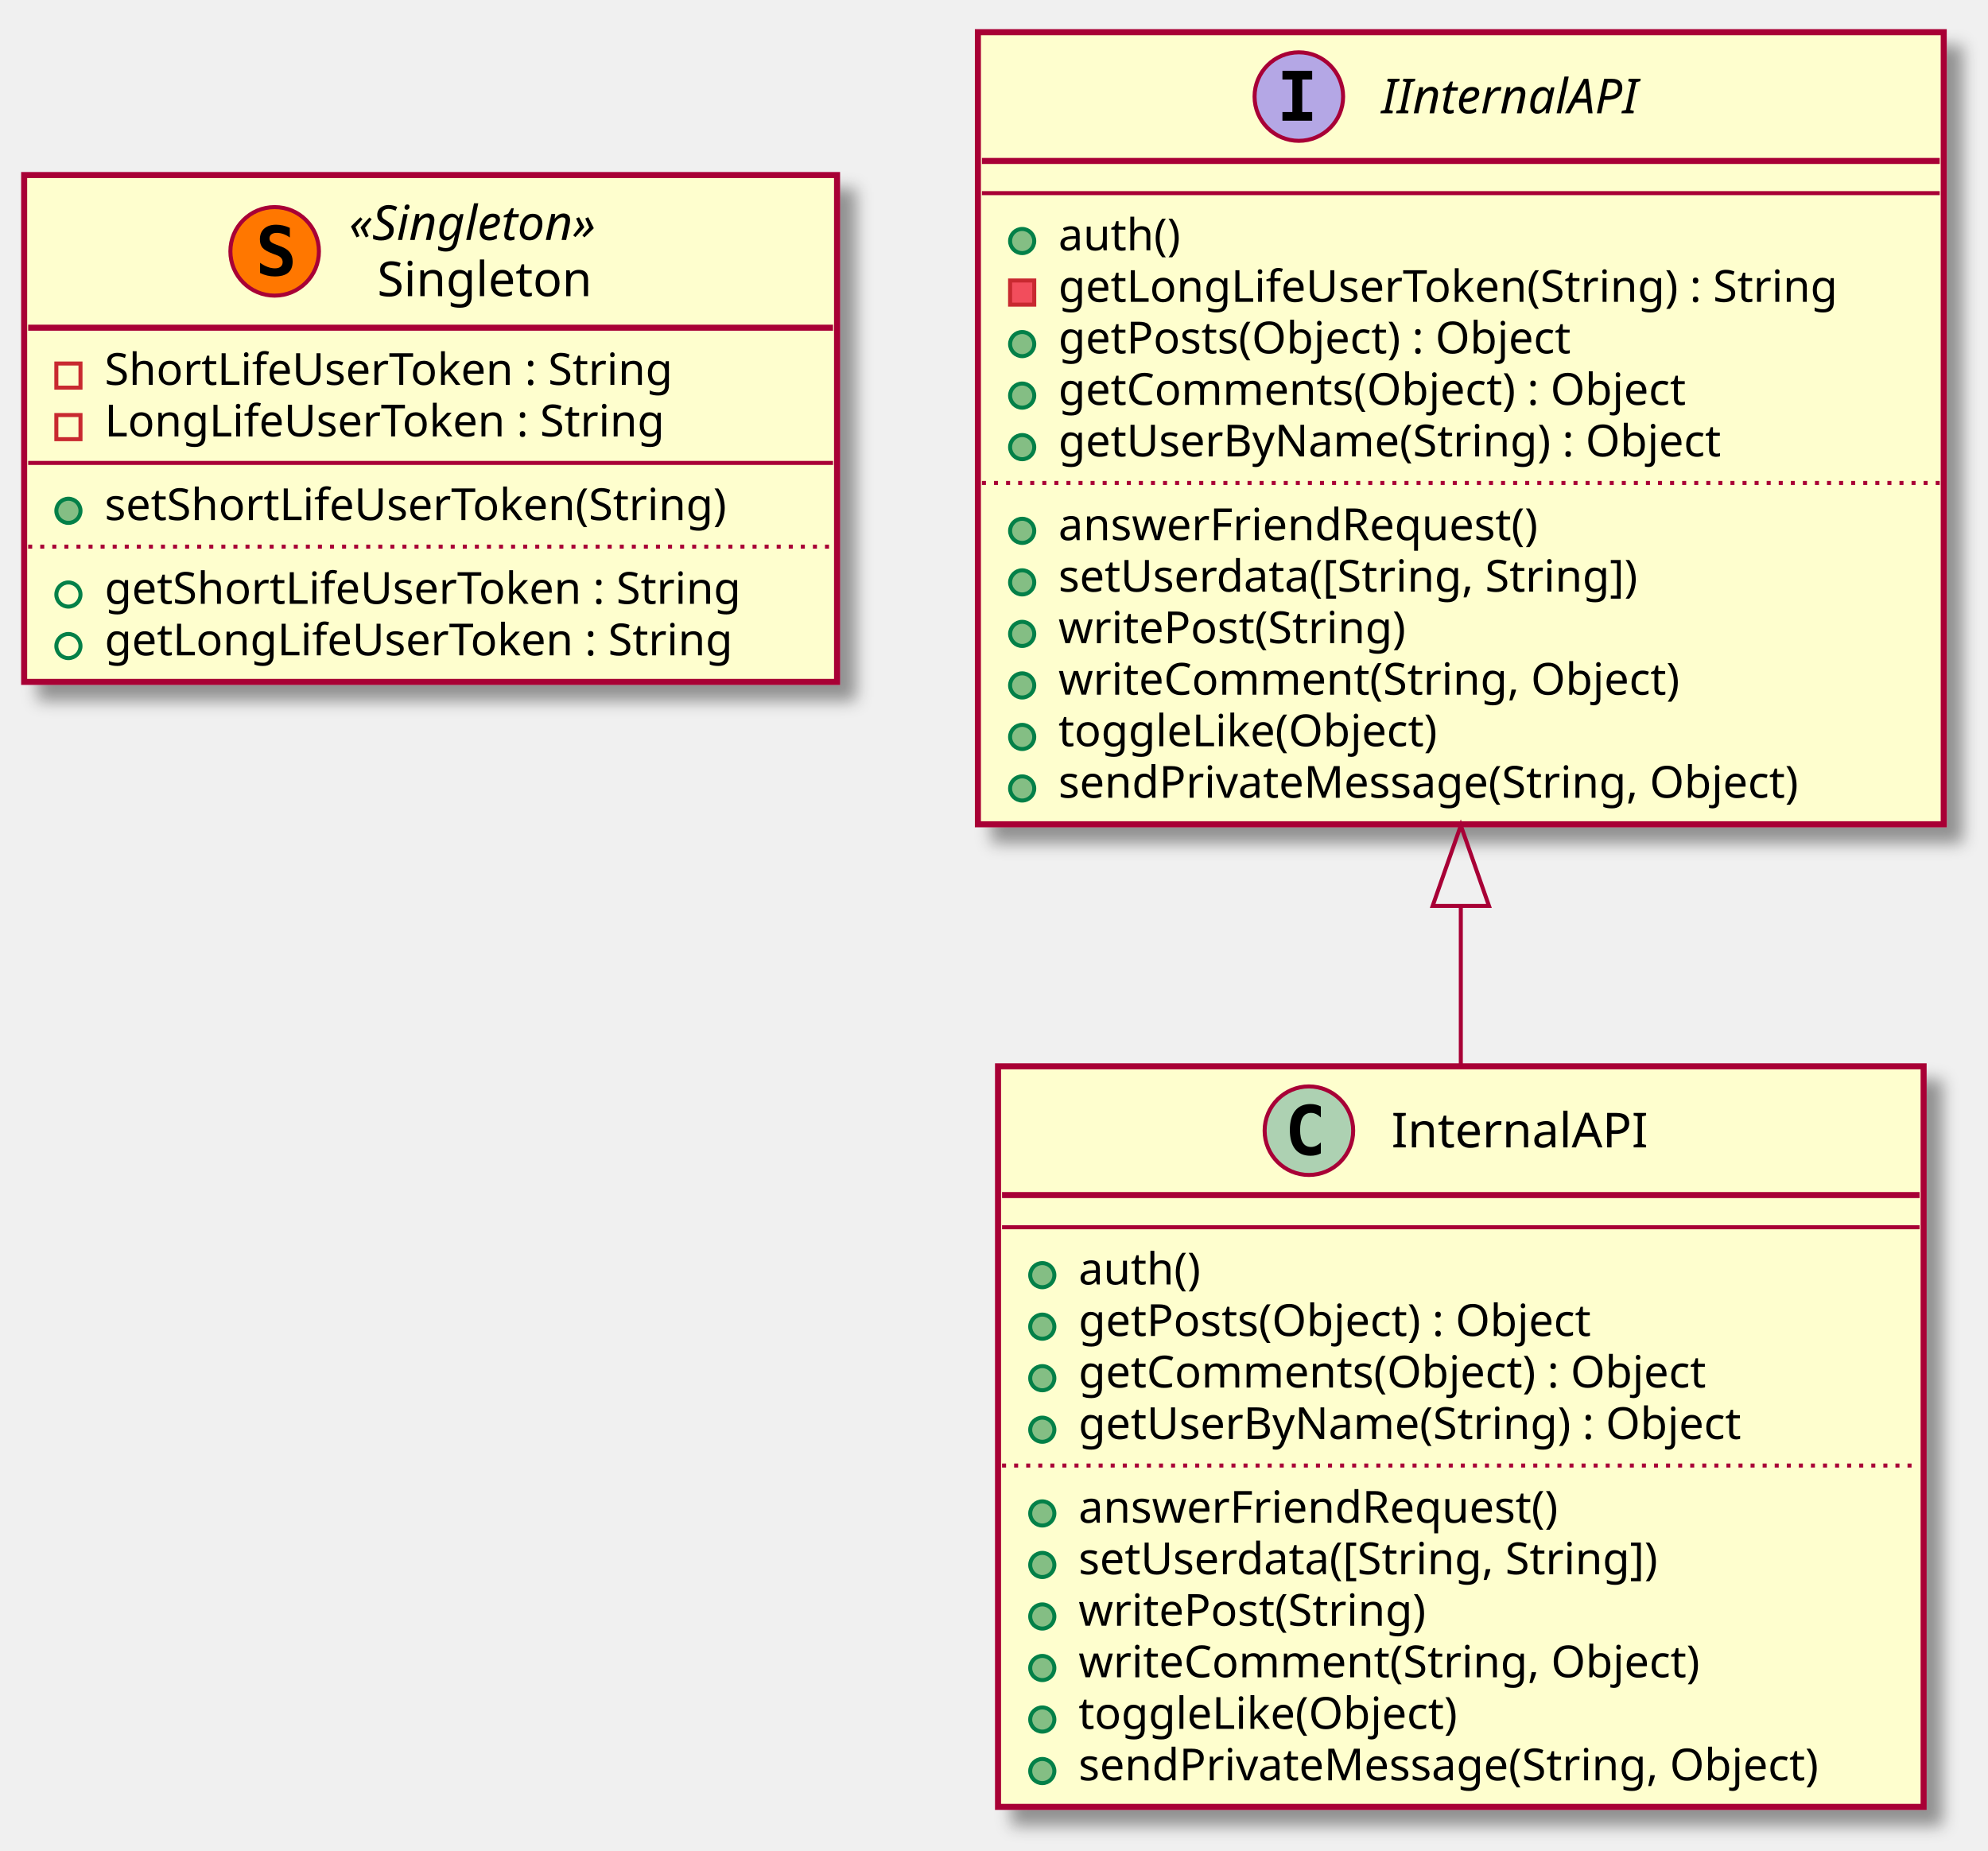
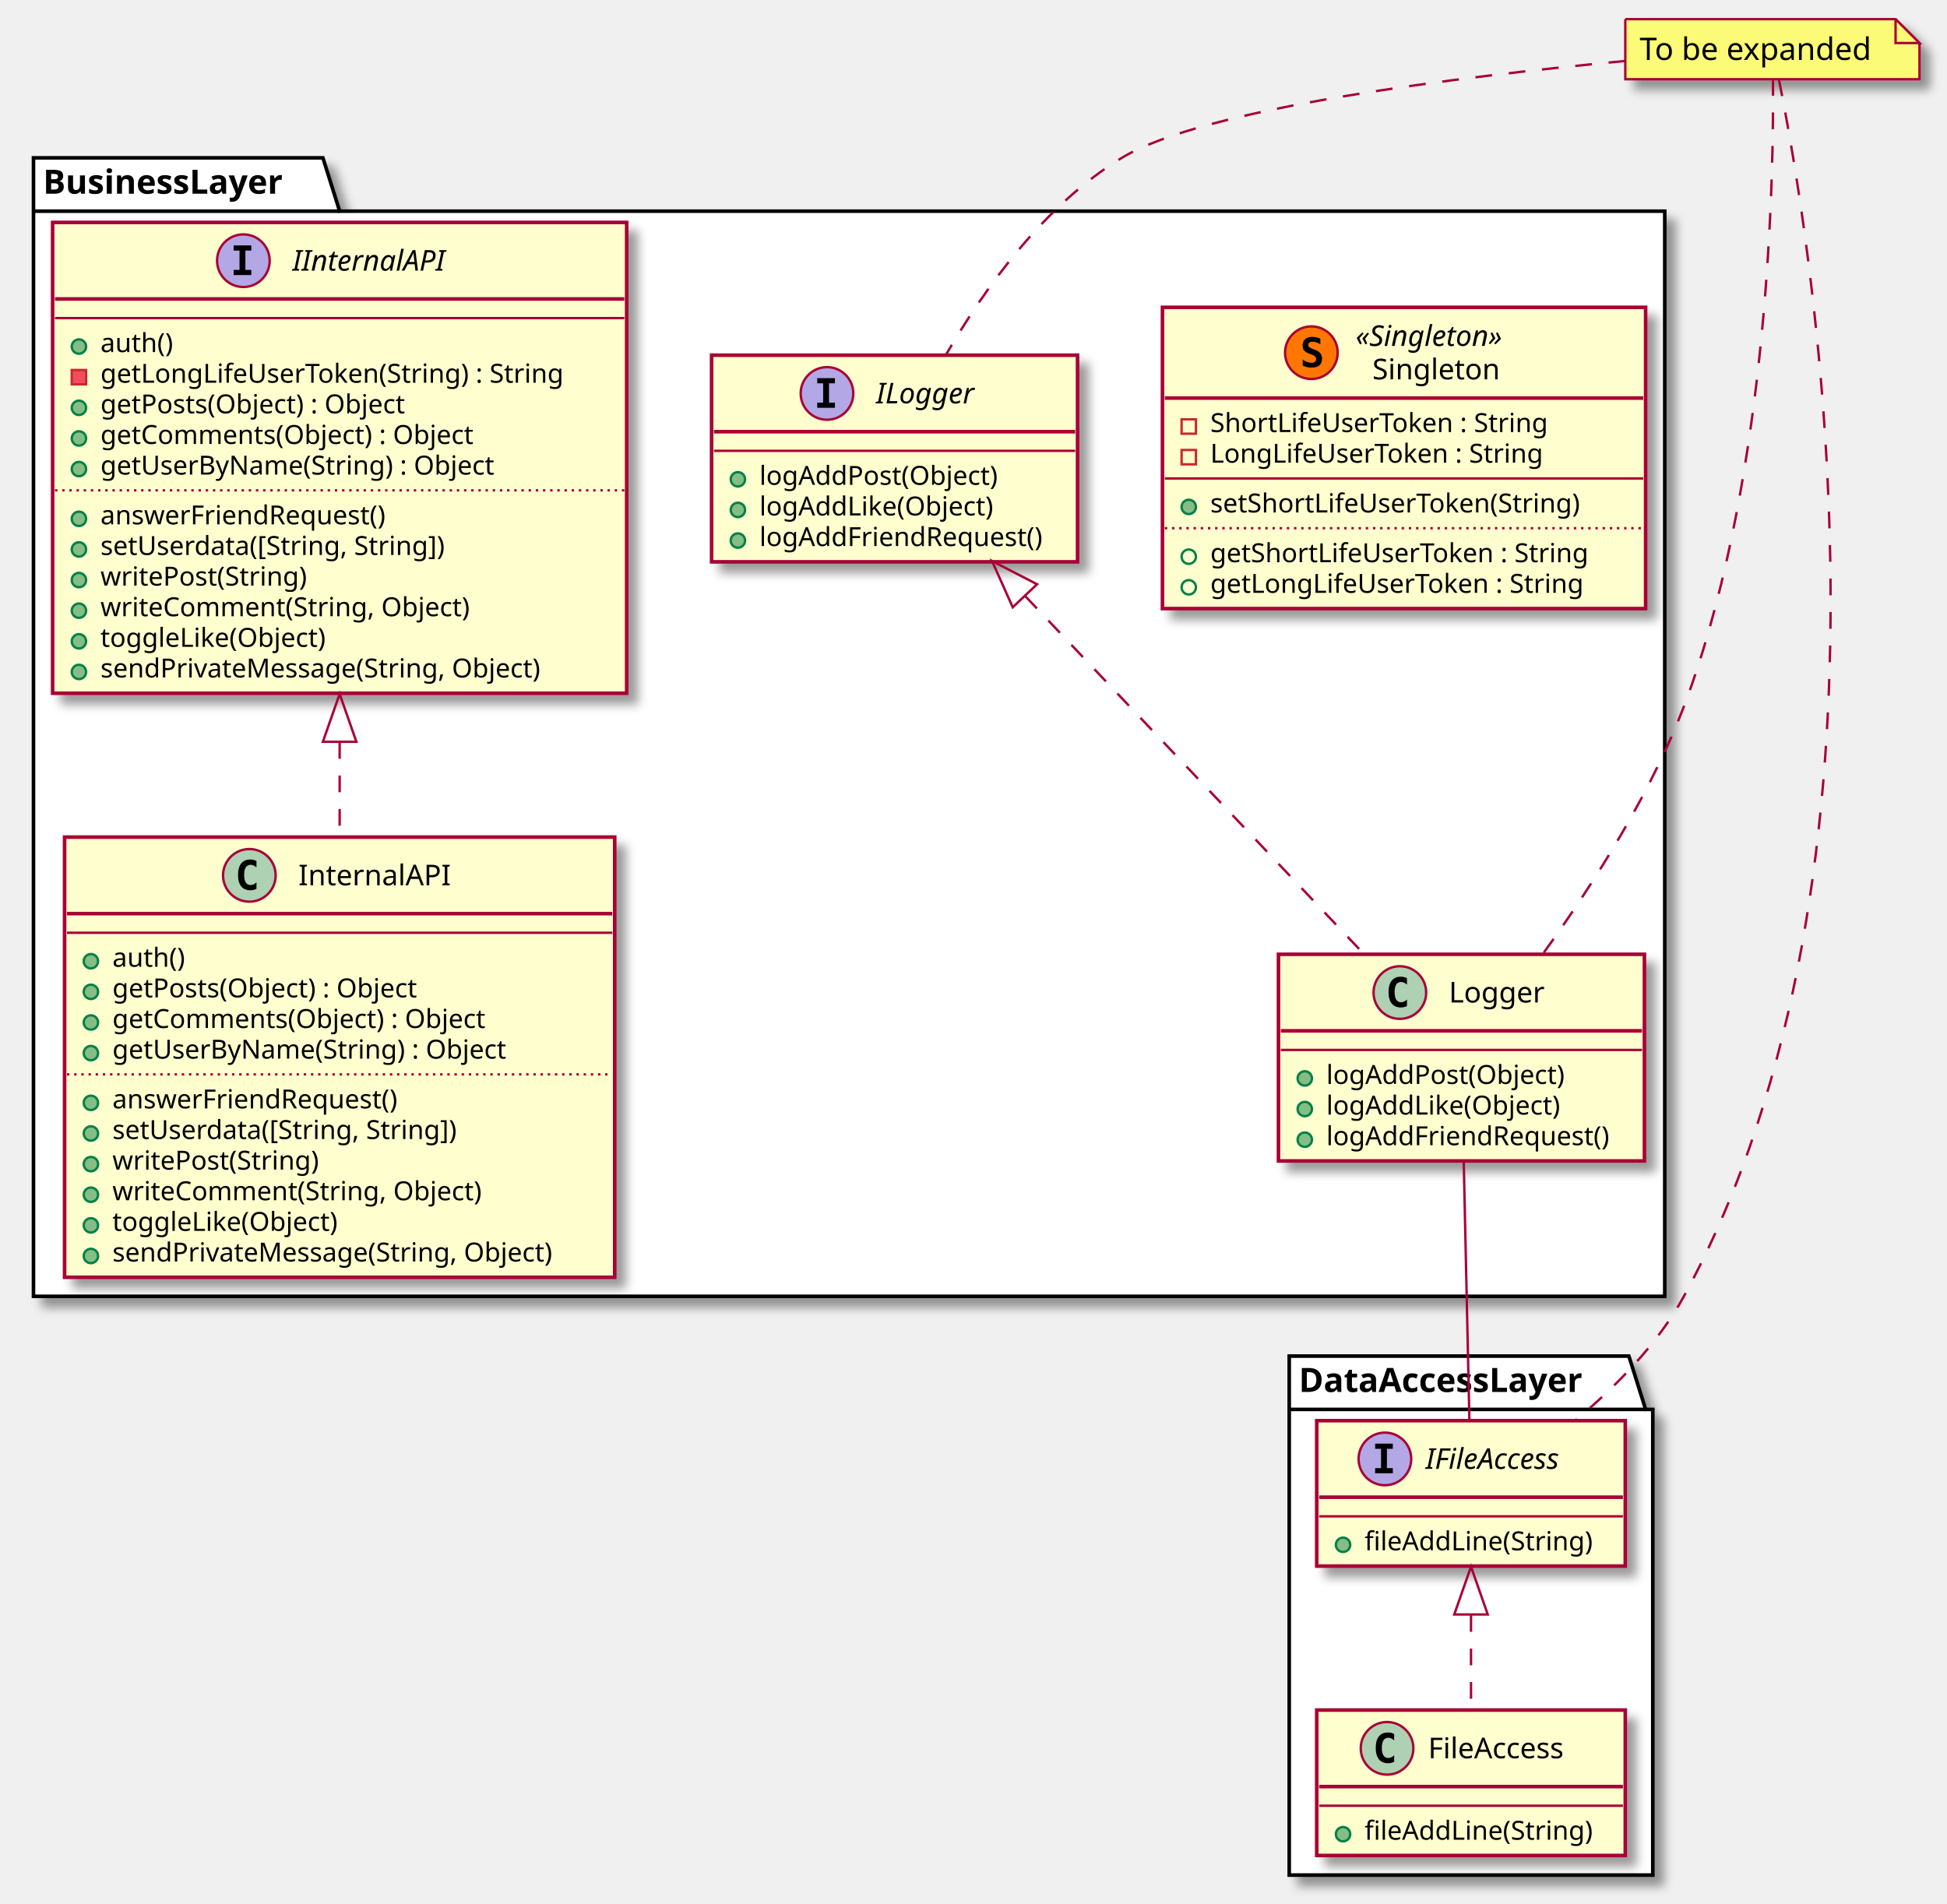
- <svg xmlns="http://www.w3.org/2000/svg" contentScriptType="application/ecmascript" contentStyleType="text/css" height="460px" preserveAspectRatio="none" style="width:494px;height:460px;" version="1.1" viewBox="0 0 494 460" width="494px" zoomAndPan="magnify">
+ <svg xmlns="http://www.w3.org/2000/svg" contentScriptType="application/ecmascript" contentStyleType="text/css" height="796px" preserveAspectRatio="none" style="width:814px;height:796px;" version="1.1" viewBox="0 0 814 796" width="814px" zoomAndPan="magnify">
  <defs>
-     <filter height="300%" id="f1rgngriayqa69" width="300%" x="-1" y="-1">
+     <filter height="300%" id="f1a7ilecvczb2n" width="300%" x="-1" y="-1">
      <feGaussianBlur result="blurOut" stdDeviation="2.0" />
      <feColorMatrix in="blurOut" result="blurOut2" type="matrix" values="0 0 0 0 0 0 0 0 0 0 0 0 0 0 0 0 0 0 .4 0" />
      <feOffset dx="4.0" dy="4.0" in="blurOut2" result="blurOut3" />
      <feBlend in="SourceGraphic" in2="blurOut3" mode="normal" />
    </filter>
  </defs>
  <g>
-     <rect fill="#FEFECE" filter="url(#f1rgngriayqa69)" height="125.961" id="Singleton" style="stroke: #A80036; stroke-width: 1.5;" width="202" x="6" y="43.5" />
-     <ellipse cx="68.25" cy="62.469" fill="#FF7700" rx="11" ry="11" style="stroke: #A80036; stroke-width: 1.0;" />
-     <path d="M67.734,63.031 Q65.875,62.328 65.227,61.555 Q64.578,60.781 64.578,59.469 Q64.578,57.781 65.656,56.812 Q66.734,55.844 68.609,55.844 Q69.469,55.844 70.32,56.039 Q71.172,56.234 72.016,56.625 L72.016,59.016 Q71.234,58.453 70.414,58.164 Q69.594,57.875 68.797,57.875 Q67.922,57.875 67.445,58.234 Q66.969,58.594 66.969,59.25 Q66.969,59.766 67.312,60.102 Q67.656,60.438 68.75,60.844 L69.812,61.25 Q71.297,61.797 72.008,62.703 Q72.719,63.609 72.719,64.984 Q72.719,66.859 71.609,67.781 Q70.5,68.703 68.25,68.703 Q67.328,68.703 66.406,68.484 Q65.484,68.266 64.625,67.844 L64.625,65.312 Q65.594,66 66.516,66.344 Q67.438,66.688 68.328,66.688 Q69.234,66.688 69.734,66.273 Q70.234,65.859 70.234,65.125 Q70.234,64.562 69.898,64.148 Q69.562,63.734 68.938,63.484 L67.734,63.031 Z " />
-     <text fill="#000000" font-family="sans-serif" font-size="12" font-style="italic" lengthAdjust="spacingAndGlyphs" textLength="73" x="86.75" y="59.639">«Singleton»</text>
-     <text fill="#000000" font-family="sans-serif" font-size="12" lengthAdjust="spacingAndGlyphs" textLength="59" x="93.75" y="73.607">Singleton</text>
-     <line style="stroke: #A80036; stroke-width: 1.5;" x1="7" x2="207" y1="81.438" y2="81.438" />
-     <rect fill="none" height="6" style="stroke: #C82930; stroke-width: 1.0;" width="6" x="14" y="90.34" />
-     <text fill="#000000" font-family="sans-serif" font-size="11" lengthAdjust="spacingAndGlyphs" textLength="158" x="26" y="95.648">ShortLifeUserToken : String</text>
-     <rect fill="none" height="6" style="stroke: #C82930; stroke-width: 1.0;" width="6" x="14" y="103.144" />
-     <text fill="#000000" font-family="sans-serif" font-size="11" lengthAdjust="spacingAndGlyphs" textLength="154" x="26" y="108.453">LongLifeUserToken : String</text>
-     <line style="stroke: #A80036; stroke-width: 1.0;" x1="7" x2="207" y1="115.047" y2="115.047" />
-     <ellipse cx="17" cy="126.949" fill="#84BE84" rx="3" ry="3" style="stroke: #038048; stroke-width: 1.0;" />
-     <text fill="#000000" font-family="sans-serif" font-size="11" lengthAdjust="spacingAndGlyphs" textLength="172" x="26" y="129.257">setShortLifeUserToken(String)</text>
-     <line style="stroke: #A80036; stroke-width: 1.0; stroke-dasharray: 1.0,2.0;" x1="7" x2="207" y1="135.852" y2="135.852" />
-     <ellipse cx="17" cy="147.754" fill="none" rx="3" ry="3" style="stroke: #038048; stroke-width: 1.0;" />
-     <text fill="#000000" font-family="sans-serif" font-size="11" lengthAdjust="spacingAndGlyphs" textLength="176" x="26" y="150.062">getShortLifeUserToken : String</text>
-     <ellipse cx="17" cy="160.559" fill="none" rx="3" ry="3" style="stroke: #038048; stroke-width: 1.0;" />
-     <text fill="#000000" font-family="sans-serif" font-size="11" lengthAdjust="spacingAndGlyphs" textLength="172" x="26" y="162.867">getLongLifeUserToken : String</text>
-     <rect fill="#FEFECE" filter="url(#f1rgngriayqa69)" height="196.852" id="IInternalAPI" style="stroke: #A80036; stroke-width: 1.5;" width="240" x="243" y="8" />
-     <ellipse cx="322.75" cy="24" fill="#B4A7E5" rx="11" ry="11" style="stroke: #A80036; stroke-width: 1.0;" />
-     <path d="M318.672,19.766 L318.672,17.609 L326.062,17.609 L326.062,19.766 L323.594,19.766 L323.594,27.844 L326.062,27.844 L326.062,30 L318.672,30 L318.672,27.844 L321.141,27.844 L321.141,19.766 L318.672,19.766 Z " />
-     <text fill="#000000" font-family="sans-serif" font-size="12" font-style="italic" lengthAdjust="spacingAndGlyphs" textLength="72" x="343.25" y="28.154">IInternalAPI</text>
-     <line style="stroke: #A80036; stroke-width: 1.5;" x1="244" x2="482" y1="40" y2="40" />
-     <line style="stroke: #A80036; stroke-width: 1.0;" x1="244" x2="482" y1="48" y2="48" />
-     <ellipse cx="254" cy="59.902" fill="#84BE84" rx="3" ry="3" style="stroke: #038048; stroke-width: 1.0;" />
-     <text fill="#000000" font-family="sans-serif" font-size="11" lengthAdjust="spacingAndGlyphs" textLength="33" x="263" y="62.21">auth()</text>
-     <rect fill="#F24D5C" height="6" style="stroke: #C82930; stroke-width: 1.0;" width="6" x="251" y="69.707" />
-     <text fill="#000000" font-family="sans-serif" font-size="11" lengthAdjust="spacingAndGlyphs" textLength="214" x="263" y="75.015">getLongLifeUserToken(String) : String</text>
-     <ellipse cx="254" cy="85.512" fill="#84BE84" rx="3" ry="3" style="stroke: #038048; stroke-width: 1.0;" />
-     <text fill="#000000" font-family="sans-serif" font-size="11" lengthAdjust="spacingAndGlyphs" textLength="142" x="263" y="87.82">getPosts(Object) : Object</text>
-     <ellipse cx="254" cy="98.316" fill="#84BE84" rx="3" ry="3" style="stroke: #038048; stroke-width: 1.0;" />
-     <text fill="#000000" font-family="sans-serif" font-size="11" lengthAdjust="spacingAndGlyphs" textLength="172" x="263" y="100.624">getComments(Object) : Object</text>
-     <ellipse cx="254" cy="111.121" fill="#84BE84" rx="3" ry="3" style="stroke: #038048; stroke-width: 1.0;" />
-     <text fill="#000000" font-family="sans-serif" font-size="11" lengthAdjust="spacingAndGlyphs" textLength="182" x="263" y="113.429">getUserByName(String) : Object</text>
-     <line style="stroke: #A80036; stroke-width: 1.0; stroke-dasharray: 1.0,2.0;" x1="244" x2="482" y1="120.023" y2="120.023" />
-     <ellipse cx="254" cy="131.926" fill="#84BE84" rx="3" ry="3" style="stroke: #038048; stroke-width: 1.0;" />
-     <text fill="#000000" font-family="sans-serif" font-size="11" lengthAdjust="spacingAndGlyphs" textLength="131" x="263" y="134.234">answerFriendRequest()</text>
-     <ellipse cx="254" cy="144.731" fill="#84BE84" rx="3" ry="3" style="stroke: #038048; stroke-width: 1.0;" />
-     <text fill="#000000" font-family="sans-serif" font-size="11" lengthAdjust="spacingAndGlyphs" textLength="162" x="263" y="147.039">setUserdata([String, String])</text>
-     <ellipse cx="254" cy="157.535" fill="#84BE84" rx="3" ry="3" style="stroke: #038048; stroke-width: 1.0;" />
-     <text fill="#000000" font-family="sans-serif" font-size="11" lengthAdjust="spacingAndGlyphs" textLength="95" x="263" y="159.843">writePost(String)</text>
-     <ellipse cx="254" cy="170.34" fill="#84BE84" rx="3" ry="3" style="stroke: #038048; stroke-width: 1.0;" />
-     <text fill="#000000" font-family="sans-serif" font-size="11" lengthAdjust="spacingAndGlyphs" textLength="169" x="263" y="172.648">writeComment(String, Object)</text>
-     <ellipse cx="254" cy="183.144" fill="#84BE84" rx="3" ry="3" style="stroke: #038048; stroke-width: 1.0;" />
-     <text fill="#000000" font-family="sans-serif" font-size="11" lengthAdjust="spacingAndGlyphs" textLength="101" x="263" y="185.453">toggleLike(Object)</text>
-     <ellipse cx="254" cy="195.949" fill="#84BE84" rx="3" ry="3" style="stroke: #038048; stroke-width: 1.0;" />
-     <text fill="#000000" font-family="sans-serif" font-size="11" lengthAdjust="spacingAndGlyphs" textLength="204" x="263" y="198.257">sendPrivateMessage(String, Object)</text>
-     <rect fill="#FEFECE" filter="url(#f1rgngriayqa69)" height="184.047" id="InternalAPI" style="stroke: #A80036; stroke-width: 1.5;" width="230" x="248" y="265" />
-     <ellipse cx="325.25" cy="281" fill="#ADD1B2" rx="11" ry="11" style="stroke: #A80036; stroke-width: 1.0;" />
-     <path d="M328.219,286.641 Q327.641,286.938 327,287.086 Q326.359,287.234 325.656,287.234 Q323.156,287.234 321.836,285.586 Q320.516,283.938 320.516,280.812 Q320.516,277.688 321.836,276.031 Q323.156,274.375 325.656,274.375 Q326.359,274.375 327.008,274.531 Q327.656,274.688 328.219,274.984 L328.219,277.703 Q327.594,277.125 327,276.852 Q326.406,276.578 325.781,276.578 Q324.438,276.578 323.75,277.648 Q323.062,278.719 323.062,280.812 Q323.062,282.906 323.75,283.977 Q324.438,285.047 325.781,285.047 Q326.406,285.047 327,284.773 Q327.594,284.5 328.219,283.922 L328.219,286.641 Z " />
-     <text fill="#000000" font-family="sans-serif" font-size="12" lengthAdjust="spacingAndGlyphs" textLength="67" x="345.75" y="285.154">InternalAPI</text>
-     <line style="stroke: #A80036; stroke-width: 1.5;" x1="249" x2="477" y1="297" y2="297" />
-     <line style="stroke: #A80036; stroke-width: 1.0;" x1="249" x2="477" y1="305" y2="305" />
-     <ellipse cx="259" cy="316.902" fill="#84BE84" rx="3" ry="3" style="stroke: #038048; stroke-width: 1.0;" />
-     <text fill="#000000" font-family="sans-serif" font-size="11" lengthAdjust="spacingAndGlyphs" textLength="33" x="268" y="319.21">auth()</text>
-     <ellipse cx="259" cy="329.707" fill="#84BE84" rx="3" ry="3" style="stroke: #038048; stroke-width: 1.0;" />
-     <text fill="#000000" font-family="sans-serif" font-size="11" lengthAdjust="spacingAndGlyphs" textLength="142" x="268" y="332.015">getPosts(Object) : Object</text>
-     <ellipse cx="259" cy="342.512" fill="#84BE84" rx="3" ry="3" style="stroke: #038048; stroke-width: 1.0;" />
-     <text fill="#000000" font-family="sans-serif" font-size="11" lengthAdjust="spacingAndGlyphs" textLength="172" x="268" y="344.82">getComments(Object) : Object</text>
-     <ellipse cx="259" cy="355.316" fill="#84BE84" rx="3" ry="3" style="stroke: #038048; stroke-width: 1.0;" />
-     <text fill="#000000" font-family="sans-serif" font-size="11" lengthAdjust="spacingAndGlyphs" textLength="182" x="268" y="357.625">getUserByName(String) : Object</text>
-     <line style="stroke: #A80036; stroke-width: 1.0; stroke-dasharray: 1.0,2.0;" x1="249" x2="477" y1="364.219" y2="364.219" />
-     <ellipse cx="259" cy="376.121" fill="#84BE84" rx="3" ry="3" style="stroke: #038048; stroke-width: 1.0;" />
-     <text fill="#000000" font-family="sans-serif" font-size="11" lengthAdjust="spacingAndGlyphs" textLength="131" x="268" y="378.429">answerFriendRequest()</text>
-     <ellipse cx="259" cy="388.926" fill="#84BE84" rx="3" ry="3" style="stroke: #038048; stroke-width: 1.0;" />
-     <text fill="#000000" font-family="sans-serif" font-size="11" lengthAdjust="spacingAndGlyphs" textLength="162" x="268" y="391.234">setUserdata([String, String])</text>
-     <ellipse cx="259" cy="401.731" fill="#84BE84" rx="3" ry="3" style="stroke: #038048; stroke-width: 1.0;" />
-     <text fill="#000000" font-family="sans-serif" font-size="11" lengthAdjust="spacingAndGlyphs" textLength="95" x="268" y="404.039">writePost(String)</text>
-     <ellipse cx="259" cy="414.535" fill="#84BE84" rx="3" ry="3" style="stroke: #038048; stroke-width: 1.0;" />
-     <text fill="#000000" font-family="sans-serif" font-size="11" lengthAdjust="spacingAndGlyphs" textLength="169" x="268" y="416.843">writeComment(String, Object)</text>
-     <ellipse cx="259" cy="427.34" fill="#84BE84" rx="3" ry="3" style="stroke: #038048; stroke-width: 1.0;" />
-     <text fill="#000000" font-family="sans-serif" font-size="11" lengthAdjust="spacingAndGlyphs" textLength="101" x="268" y="429.648">toggleLike(Object)</text>
-     <ellipse cx="259" cy="440.144" fill="#84BE84" rx="3" ry="3" style="stroke: #038048; stroke-width: 1.0;" />
-     <text fill="#000000" font-family="sans-serif" font-size="11" lengthAdjust="spacingAndGlyphs" textLength="204" x="268" y="442.453">sendPrivateMessage(String, Object)</text>
-     <path d="M363,225.248 C363,238.595 363,252.042 363,264.979 " fill="none" id="IInternalAPI-InternalAPI" style="stroke: #A80036; stroke-width: 1.0;" />
-     <polygon fill="none" points="356,225.145,363,205.145,370,225.145,356,225.145" style="stroke: #A80036; stroke-width: 1.0;" />
+     <polygon fill="#FFFFFF" filter="url(#f1a7ilecvczb2n)" points="14,66,135,66,142,88.297,696,88.297,696,542,14,542,14,66" style="stroke: #000000; stroke-width: 1.5;" />
+     <line style="stroke: #000000; stroke-width: 1.5;" x1="14" x2="142" y1="88.297" y2="88.297" />
+     <text fill="#000000" font-family="sans-serif" font-size="14" font-weight="bold" lengthAdjust="spacingAndGlyphs" textLength="115" x="18" y="80.995">BusinessLayer</text>
+     <polygon fill="#FFFFFF" filter="url(#f1a7ilecvczb2n)" points="539,567,681,567,688,589.297,691,589.297,691,784,539,784,539,567" style="stroke: #000000; stroke-width: 1.5;" />
+     <line style="stroke: #000000; stroke-width: 1.5;" x1="539" x2="688" y1="589.297" y2="589.297" />
+     <text fill="#000000" font-family="sans-serif" font-size="14" font-weight="bold" lengthAdjust="spacingAndGlyphs" textLength="136" x="543" y="581.995">DataAccessLayer</text>
+     <rect fill="#FEFECE" filter="url(#f1a7ilecvczb2n)" height="125.961" id="Singleton" style="stroke: #A80036; stroke-width: 1.5;" width="202" x="486" y="128.5" />
+     <ellipse cx="548.25" cy="147.469" fill="#FF7700" rx="11" ry="11" style="stroke: #A80036; stroke-width: 1.0;" />
+     <path d="M547.734,148.031 Q545.875,147.328 545.227,146.555 Q544.578,145.781 544.578,144.469 Q544.578,142.781 545.656,141.812 Q546.734,140.844 548.609,140.844 Q549.469,140.844 550.32,141.039 Q551.172,141.234 552.016,141.625 L552.016,144.016 Q551.234,143.453 550.414,143.164 Q549.594,142.875 548.797,142.875 Q547.922,142.875 547.445,143.234 Q546.969,143.594 546.969,144.25 Q546.969,144.766 547.312,145.102 Q547.656,145.438 548.75,145.844 L549.812,146.25 Q551.297,146.797 552.008,147.703 Q552.719,148.609 552.719,149.984 Q552.719,151.859 551.609,152.781 Q550.5,153.703 548.25,153.703 Q547.328,153.703 546.406,153.484 Q545.484,153.266 544.625,152.844 L544.625,150.312 Q545.594,151 546.516,151.344 Q547.438,151.688 548.328,151.688 Q549.234,151.688 549.734,151.273 Q550.234,150.859 550.234,150.125 Q550.234,149.562 549.898,149.148 Q549.562,148.734 548.938,148.484 L547.734,148.031 Z " />
+     <text fill="#000000" font-family="sans-serif" font-size="12" font-style="italic" lengthAdjust="spacingAndGlyphs" textLength="73" x="566.75" y="144.639">«Singleton»</text>
+     <text fill="#000000" font-family="sans-serif" font-size="12" lengthAdjust="spacingAndGlyphs" textLength="59" x="573.75" y="158.607">Singleton</text>
+     <line style="stroke: #A80036; stroke-width: 1.5;" x1="487" x2="687" y1="166.438" y2="166.438" />
+     <rect fill="none" height="6" style="stroke: #C82930; stroke-width: 1.0;" width="6" x="494" y="175.34" />
+     <text fill="#000000" font-family="sans-serif" font-size="11" lengthAdjust="spacingAndGlyphs" textLength="158" x="506" y="180.648">ShortLifeUserToken : String</text>
+     <rect fill="none" height="6" style="stroke: #C82930; stroke-width: 1.0;" width="6" x="494" y="188.144" />
+     <text fill="#000000" font-family="sans-serif" font-size="11" lengthAdjust="spacingAndGlyphs" textLength="154" x="506" y="193.453">LongLifeUserToken : String</text>
+     <line style="stroke: #A80036; stroke-width: 1.0;" x1="487" x2="687" y1="200.047" y2="200.047" />
+     <ellipse cx="497" cy="211.949" fill="#84BE84" rx="3" ry="3" style="stroke: #038048; stroke-width: 1.0;" />
+     <text fill="#000000" font-family="sans-serif" font-size="11" lengthAdjust="spacingAndGlyphs" textLength="172" x="506" y="214.257">setShortLifeUserToken(String)</text>
+     <line style="stroke: #A80036; stroke-width: 1.0; stroke-dasharray: 1.0,2.0;" x1="487" x2="687" y1="220.852" y2="220.852" />
+     <ellipse cx="497" cy="232.754" fill="none" rx="3" ry="3" style="stroke: #038048; stroke-width: 1.0;" />
+     <text fill="#000000" font-family="sans-serif" font-size="11" lengthAdjust="spacingAndGlyphs" textLength="176" x="506" y="235.062">getShortLifeUserToken : String</text>
+     <ellipse cx="497" cy="245.559" fill="none" rx="3" ry="3" style="stroke: #038048; stroke-width: 1.0;" />
+     <text fill="#000000" font-family="sans-serif" font-size="11" lengthAdjust="spacingAndGlyphs" textLength="172" x="506" y="247.867">getLongLifeUserToken : String</text>
+     <rect fill="#FEFECE" filter="url(#f1a7ilecvczb2n)" height="196.852" id="IInternalAPI" style="stroke: #A80036; stroke-width: 1.5;" width="240" x="22" y="93" />
+     <ellipse cx="101.75" cy="109" fill="#B4A7E5" rx="11" ry="11" style="stroke: #A80036; stroke-width: 1.0;" />
+     <path d="M97.672,104.766 L97.672,102.609 L105.062,102.609 L105.062,104.766 L102.594,104.766 L102.594,112.844 L105.062,112.844 L105.062,115 L97.672,115 L97.672,112.844 L100.141,112.844 L100.141,104.766 L97.672,104.766 Z " />
+     <text fill="#000000" font-family="sans-serif" font-size="12" font-style="italic" lengthAdjust="spacingAndGlyphs" textLength="72" x="122.25" y="113.154">IInternalAPI</text>
+     <line style="stroke: #A80036; stroke-width: 1.5;" x1="23" x2="261" y1="125" y2="125" />
+     <line style="stroke: #A80036; stroke-width: 1.0;" x1="23" x2="261" y1="133" y2="133" />
+     <ellipse cx="33" cy="144.902" fill="#84BE84" rx="3" ry="3" style="stroke: #038048; stroke-width: 1.0;" />
+     <text fill="#000000" font-family="sans-serif" font-size="11" lengthAdjust="spacingAndGlyphs" textLength="33" x="42" y="147.21">auth()</text>
+     <rect fill="#F24D5C" height="6" style="stroke: #C82930; stroke-width: 1.0;" width="6" x="30" y="154.707" />
+     <text fill="#000000" font-family="sans-serif" font-size="11" lengthAdjust="spacingAndGlyphs" textLength="214" x="42" y="160.015">getLongLifeUserToken(String) : String</text>
+     <ellipse cx="33" cy="170.512" fill="#84BE84" rx="3" ry="3" style="stroke: #038048; stroke-width: 1.0;" />
+     <text fill="#000000" font-family="sans-serif" font-size="11" lengthAdjust="spacingAndGlyphs" textLength="142" x="42" y="172.82">getPosts(Object) : Object</text>
+     <ellipse cx="33" cy="183.316" fill="#84BE84" rx="3" ry="3" style="stroke: #038048; stroke-width: 1.0;" />
+     <text fill="#000000" font-family="sans-serif" font-size="11" lengthAdjust="spacingAndGlyphs" textLength="172" x="42" y="185.625">getComments(Object) : Object</text>
+     <ellipse cx="33" cy="196.121" fill="#84BE84" rx="3" ry="3" style="stroke: #038048; stroke-width: 1.0;" />
+     <text fill="#000000" font-family="sans-serif" font-size="11" lengthAdjust="spacingAndGlyphs" textLength="182" x="42" y="198.429">getUserByName(String) : Object</text>
+     <line style="stroke: #A80036; stroke-width: 1.0; stroke-dasharray: 1.0,2.0;" x1="23" x2="261" y1="205.023" y2="205.023" />
+     <ellipse cx="33" cy="216.926" fill="#84BE84" rx="3" ry="3" style="stroke: #038048; stroke-width: 1.0;" />
+     <text fill="#000000" font-family="sans-serif" font-size="11" lengthAdjust="spacingAndGlyphs" textLength="131" x="42" y="219.234">answerFriendRequest()</text>
+     <ellipse cx="33" cy="229.731" fill="#84BE84" rx="3" ry="3" style="stroke: #038048; stroke-width: 1.0;" />
+     <text fill="#000000" font-family="sans-serif" font-size="11" lengthAdjust="spacingAndGlyphs" textLength="162" x="42" y="232.039">setUserdata([String, String])</text>
+     <ellipse cx="33" cy="242.535" fill="#84BE84" rx="3" ry="3" style="stroke: #038048; stroke-width: 1.0;" />
+     <text fill="#000000" font-family="sans-serif" font-size="11" lengthAdjust="spacingAndGlyphs" textLength="95" x="42" y="244.843">writePost(String)</text>
+     <ellipse cx="33" cy="255.34" fill="#84BE84" rx="3" ry="3" style="stroke: #038048; stroke-width: 1.0;" />
+     <text fill="#000000" font-family="sans-serif" font-size="11" lengthAdjust="spacingAndGlyphs" textLength="169" x="42" y="257.648">writeComment(String, Object)</text>
+     <ellipse cx="33" cy="268.144" fill="#84BE84" rx="3" ry="3" style="stroke: #038048; stroke-width: 1.0;" />
+     <text fill="#000000" font-family="sans-serif" font-size="11" lengthAdjust="spacingAndGlyphs" textLength="101" x="42" y="270.453">toggleLike(Object)</text>
+     <ellipse cx="33" cy="280.949" fill="#84BE84" rx="3" ry="3" style="stroke: #038048; stroke-width: 1.0;" />
+     <text fill="#000000" font-family="sans-serif" font-size="11" lengthAdjust="spacingAndGlyphs" textLength="204" x="42" y="283.257">sendPrivateMessage(String, Object)</text>
+     <rect fill="#FEFECE" filter="url(#f1a7ilecvczb2n)" height="184.047" id="InternalAPI" style="stroke: #A80036; stroke-width: 1.5;" width="230" x="27" y="350" />
+     <ellipse cx="104.25" cy="366" fill="#ADD1B2" rx="11" ry="11" style="stroke: #A80036; stroke-width: 1.0;" />
+     <path d="M107.219,371.641 Q106.641,371.938 106,372.086 Q105.359,372.234 104.656,372.234 Q102.156,372.234 100.836,370.586 Q99.516,368.938 99.516,365.812 Q99.516,362.688 100.836,361.031 Q102.156,359.375 104.656,359.375 Q105.359,359.375 106.008,359.531 Q106.656,359.688 107.219,359.984 L107.219,362.703 Q106.594,362.125 106,361.852 Q105.406,361.578 104.781,361.578 Q103.438,361.578 102.75,362.648 Q102.062,363.719 102.062,365.812 Q102.062,367.906 102.75,368.977 Q103.438,370.047 104.781,370.047 Q105.406,370.047 106,369.773 Q106.594,369.5 107.219,368.922 L107.219,371.641 Z " />
+     <text fill="#000000" font-family="sans-serif" font-size="12" lengthAdjust="spacingAndGlyphs" textLength="67" x="124.75" y="370.154">InternalAPI</text>
+     <line style="stroke: #A80036; stroke-width: 1.5;" x1="28" x2="256" y1="382" y2="382" />
+     <line style="stroke: #A80036; stroke-width: 1.0;" x1="28" x2="256" y1="390" y2="390" />
+     <ellipse cx="38" cy="401.902" fill="#84BE84" rx="3" ry="3" style="stroke: #038048; stroke-width: 1.0;" />
+     <text fill="#000000" font-family="sans-serif" font-size="11" lengthAdjust="spacingAndGlyphs" textLength="33" x="47" y="404.21">auth()</text>
+     <ellipse cx="38" cy="414.707" fill="#84BE84" rx="3" ry="3" style="stroke: #038048; stroke-width: 1.0;" />
+     <text fill="#000000" font-family="sans-serif" font-size="11" lengthAdjust="spacingAndGlyphs" textLength="142" x="47" y="417.015">getPosts(Object) : Object</text>
+     <ellipse cx="38" cy="427.512" fill="#84BE84" rx="3" ry="3" style="stroke: #038048; stroke-width: 1.0;" />
+     <text fill="#000000" font-family="sans-serif" font-size="11" lengthAdjust="spacingAndGlyphs" textLength="172" x="47" y="429.82">getComments(Object) : Object</text>
+     <ellipse cx="38" cy="440.316" fill="#84BE84" rx="3" ry="3" style="stroke: #038048; stroke-width: 1.0;" />
+     <text fill="#000000" font-family="sans-serif" font-size="11" lengthAdjust="spacingAndGlyphs" textLength="182" x="47" y="442.625">getUserByName(String) : Object</text>
+     <line style="stroke: #A80036; stroke-width: 1.0; stroke-dasharray: 1.0,2.0;" x1="28" x2="256" y1="449.219" y2="449.219" />
+     <ellipse cx="38" cy="461.121" fill="#84BE84" rx="3" ry="3" style="stroke: #038048; stroke-width: 1.0;" />
+     <text fill="#000000" font-family="sans-serif" font-size="11" lengthAdjust="spacingAndGlyphs" textLength="131" x="47" y="463.429">answerFriendRequest()</text>
+     <ellipse cx="38" cy="473.926" fill="#84BE84" rx="3" ry="3" style="stroke: #038048; stroke-width: 1.0;" />
+     <text fill="#000000" font-family="sans-serif" font-size="11" lengthAdjust="spacingAndGlyphs" textLength="162" x="47" y="476.234">setUserdata([String, String])</text>
+     <ellipse cx="38" cy="486.731" fill="#84BE84" rx="3" ry="3" style="stroke: #038048; stroke-width: 1.0;" />
+     <text fill="#000000" font-family="sans-serif" font-size="11" lengthAdjust="spacingAndGlyphs" textLength="95" x="47" y="489.039">writePost(String)</text>
+     <ellipse cx="38" cy="499.535" fill="#84BE84" rx="3" ry="3" style="stroke: #038048; stroke-width: 1.0;" />
+     <text fill="#000000" font-family="sans-serif" font-size="11" lengthAdjust="spacingAndGlyphs" textLength="169" x="47" y="501.843">writeComment(String, Object)</text>
+     <ellipse cx="38" cy="512.34" fill="#84BE84" rx="3" ry="3" style="stroke: #038048; stroke-width: 1.0;" />
+     <text fill="#000000" font-family="sans-serif" font-size="11" lengthAdjust="spacingAndGlyphs" textLength="101" x="47" y="514.648">toggleLike(Object)</text>
+     <ellipse cx="38" cy="525.144" fill="#84BE84" rx="3" ry="3" style="stroke: #038048; stroke-width: 1.0;" />
+     <text fill="#000000" font-family="sans-serif" font-size="11" lengthAdjust="spacingAndGlyphs" textLength="204" x="47" y="527.453">sendPrivateMessage(String, Object)</text>
+     <rect fill="#FEFECE" filter="url(#f1a7ilecvczb2n)" height="86.414" id="ILogger" style="stroke: #A80036; stroke-width: 1.5;" width="153" x="297.5" y="148.5" />
+     <ellipse cx="345.75" cy="164.5" fill="#B4A7E5" rx="11" ry="11" style="stroke: #A80036; stroke-width: 1.0;" />
+     <path d="M341.672,160.266 L341.672,158.109 L349.062,158.109 L349.062,160.266 L346.594,160.266 L346.594,168.344 L349.062,168.344 L349.062,170.5 L341.672,170.5 L341.672,168.344 L344.141,168.344 L344.141,160.266 L341.672,160.266 Z " />
+     <text fill="#000000" font-family="sans-serif" font-size="12" font-style="italic" lengthAdjust="spacingAndGlyphs" textLength="48" x="366.25" y="168.654">ILogger</text>
+     <line style="stroke: #A80036; stroke-width: 1.5;" x1="298.5" x2="449.5" y1="180.5" y2="180.5" />
+     <line style="stroke: #A80036; stroke-width: 1.0;" x1="298.5" x2="449.5" y1="188.5" y2="188.5" />
+     <ellipse cx="308.5" cy="200.402" fill="#84BE84" rx="3" ry="3" style="stroke: #038048; stroke-width: 1.0;" />
+     <text fill="#000000" font-family="sans-serif" font-size="11" lengthAdjust="spacingAndGlyphs" textLength="107" x="317.5" y="202.71">logAddPost(Object)</text>
+     <ellipse cx="308.5" cy="213.207" fill="#84BE84" rx="3" ry="3" style="stroke: #038048; stroke-width: 1.0;" />
+     <text fill="#000000" font-family="sans-serif" font-size="11" lengthAdjust="spacingAndGlyphs" textLength="104" x="317.5" y="215.515">logAddLike(Object)</text>
+     <ellipse cx="308.5" cy="226.012" fill="#84BE84" rx="3" ry="3" style="stroke: #038048; stroke-width: 1.0;" />
+     <text fill="#000000" font-family="sans-serif" font-size="11" lengthAdjust="spacingAndGlyphs" textLength="127" x="317.5" y="228.32">logAddFriendRequest()</text>
+     <rect fill="#FEFECE" filter="url(#f1a7ilecvczb2n)" height="86.414" id="Logger" style="stroke: #A80036; stroke-width: 1.5;" width="153" x="534.5" y="399" />
+     <ellipse cx="585.25" cy="415" fill="#ADD1B2" rx="11" ry="11" style="stroke: #A80036; stroke-width: 1.0;" />
+     <path d="M588.219,420.641 Q587.641,420.938 587,421.086 Q586.359,421.234 585.656,421.234 Q583.156,421.234 581.836,419.586 Q580.516,417.938 580.516,414.812 Q580.516,411.688 581.836,410.031 Q583.156,408.375 585.656,408.375 Q586.359,408.375 587.008,408.531 Q587.656,408.688 588.219,408.984 L588.219,411.703 Q587.594,411.125 587,410.852 Q586.406,410.578 585.781,410.578 Q584.438,410.578 583.75,411.648 Q583.062,412.719 583.062,414.812 Q583.062,416.906 583.75,417.977 Q584.438,419.047 585.781,419.047 Q586.406,419.047 587,418.773 Q587.594,418.5 588.219,417.922 L588.219,420.641 Z " />
+     <text fill="#000000" font-family="sans-serif" font-size="12" lengthAdjust="spacingAndGlyphs" textLength="43" x="605.75" y="419.154">Logger</text>
+     <line style="stroke: #A80036; stroke-width: 1.5;" x1="535.5" x2="686.5" y1="431" y2="431" />
+     <line style="stroke: #A80036; stroke-width: 1.0;" x1="535.5" x2="686.5" y1="439" y2="439" />
+     <ellipse cx="545.5" cy="450.902" fill="#84BE84" rx="3" ry="3" style="stroke: #038048; stroke-width: 1.0;" />
+     <text fill="#000000" font-family="sans-serif" font-size="11" lengthAdjust="spacingAndGlyphs" textLength="107" x="554.5" y="453.21">logAddPost(Object)</text>
+     <ellipse cx="545.5" cy="463.707" fill="#84BE84" rx="3" ry="3" style="stroke: #038048; stroke-width: 1.0;" />
+     <text fill="#000000" font-family="sans-serif" font-size="11" lengthAdjust="spacingAndGlyphs" textLength="104" x="554.5" y="466.015">logAddLike(Object)</text>
+     <ellipse cx="545.5" cy="476.512" fill="#84BE84" rx="3" ry="3" style="stroke: #038048; stroke-width: 1.0;" />
+     <text fill="#000000" font-family="sans-serif" font-size="11" lengthAdjust="spacingAndGlyphs" textLength="127" x="554.5" y="478.82">logAddFriendRequest()</text>
+     <rect fill="#FEFECE" filter="url(#f1a7ilecvczb2n)" height="60.805" id="IFileAccess" style="stroke: #A80036; stroke-width: 1.5;" width="129" x="550.5" y="594" />
+     <ellipse cx="579" cy="610" fill="#B4A7E5" rx="11" ry="11" style="stroke: #A80036; stroke-width: 1.0;" />
+     <path d="M574.922,605.766 L574.922,603.609 L582.312,603.609 L582.312,605.766 L579.844,605.766 L579.844,613.844 L582.312,613.844 L582.312,616 L574.922,616 L574.922,613.844 L577.391,613.844 L577.391,605.766 L574.922,605.766 Z " />
+     <text fill="#000000" font-family="sans-serif" font-size="12" font-style="italic" lengthAdjust="spacingAndGlyphs" textLength="67" x="596" y="614.154">IFileAccess</text>
+     <line style="stroke: #A80036; stroke-width: 1.5;" x1="551.5" x2="678.5" y1="626" y2="626" />
+     <line style="stroke: #A80036; stroke-width: 1.0;" x1="551.5" x2="678.5" y1="634" y2="634" />
+     <ellipse cx="561.5" cy="645.902" fill="#84BE84" rx="3" ry="3" style="stroke: #038048; stroke-width: 1.0;" />
+     <text fill="#000000" font-family="sans-serif" font-size="11" lengthAdjust="spacingAndGlyphs" textLength="103" x="570.5" y="648.21">fileAddLine(String)</text>
+     <rect fill="#FEFECE" filter="url(#f1a7ilecvczb2n)" height="60.805" id="FileAccess" style="stroke: #A80036; stroke-width: 1.5;" width="129" x="550.5" y="715" />
+     <ellipse cx="579.9" cy="731" fill="#ADD1B2" rx="11" ry="11" style="stroke: #A80036; stroke-width: 1.0;" />
+     <path d="M582.869,736.641 Q582.291,736.938 581.65,737.086 Q581.009,737.234 580.306,737.234 Q577.806,737.234 576.486,735.586 Q575.166,733.938 575.166,730.812 Q575.166,727.688 576.486,726.031 Q577.806,724.375 580.306,724.375 Q581.009,724.375 581.658,724.531 Q582.306,724.688 582.869,724.984 L582.869,727.703 Q582.244,727.125 581.65,726.852 Q581.056,726.578 580.431,726.578 Q579.087,726.578 578.4,727.648 Q577.712,728.719 577.712,730.812 Q577.712,732.906 578.4,733.977 Q579.087,735.047 580.431,735.047 Q581.056,735.047 581.65,734.773 Q582.244,734.5 582.869,733.922 L582.869,736.641 Z " />
+     <text fill="#000000" font-family="sans-serif" font-size="12" lengthAdjust="spacingAndGlyphs" textLength="65" x="597.1" y="735.154">FileAccess</text>
+     <line style="stroke: #A80036; stroke-width: 1.5;" x1="551.5" x2="678.5" y1="747" y2="747" />
+     <line style="stroke: #A80036; stroke-width: 1.0;" x1="551.5" x2="678.5" y1="755" y2="755" />
+     <ellipse cx="561.5" cy="766.902" fill="#84BE84" rx="3" ry="3" style="stroke: #038048; stroke-width: 1.0;" />
+     <text fill="#000000" font-family="sans-serif" font-size="11" lengthAdjust="spacingAndGlyphs" textLength="103" x="570.5" y="769.21">fileAddLine(String)</text>
+     <path d="M679.5,8 L679.5,33.133 L802.5,33.133 L802.5,18 L792.5,8 L679.5,8 " fill="#FBFB77" filter="url(#f1a7ilecvczb2n)" style="stroke: #A80036; stroke-width: 1.0;" />
+     <path d="M792.5,8 L792.5,18 L802.5,18 L792.5,8 " fill="#FBFB77" style="stroke: #A80036; stroke-width: 1.0;" />
+     <text fill="#000000" font-family="sans-serif" font-size="13" lengthAdjust="spacingAndGlyphs" textLength="102" x="685.5" y="25.067">To be expanded</text>
+     <path d="M142,310.248 C142,323.595 142,337.042 142,349.979 " fill="none" id="IInternalAPI-InternalAPI" style="stroke: #A80036; stroke-width: 1.0; stroke-dasharray: 7.0,7.0;" />
+     <polygon fill="none" points="135,310.145,142,290.145,149,310.145,135,310.145" style="stroke: #A80036; stroke-width: 1.0;" />
+     <path d="M428.687,249.303 C471.776,294.846 530.906,357.344 569.997,398.661 " fill="none" id="ILogger-Logger" style="stroke: #A80036; stroke-width: 1.0; stroke-dasharray: 7.0,7.0;" />
+     <polygon fill="none" points="423.402,253.902,414.742,234.562,433.572,244.28,423.402,253.902" style="stroke: #A80036; stroke-width: 1.0;" />
+     <path d="M615,675.293 C615,688.786 615,702.94 615,714.976 " fill="none" id="IFileAccess-FileAccess" style="stroke: #A80036; stroke-width: 1.0; stroke-dasharray: 7.0,7.0;" />
+     <polygon fill="none" points="608,675.033,615,655.033,622,675.033,608,675.033" style="stroke: #A80036; stroke-width: 1.0;" />
+     <path d="M611.948,485.25 C612.68,518.664 613.676,564.081 614.328,593.83 " fill="none" id="Logger-IFileAccess" style="stroke: #A80036; stroke-width: 1.0;" />
+     <path d="M679.487,25.492 C610.429,32.01 503.508,45.113 469,66 C436.856,85.457 411.835,120.218 395.559,148.23 " fill="none" id="TODO-ILogger" style="stroke: #A80036; stroke-width: 1.0; stroke-dasharray: 7.0,7.0;" />
+     <path d="M741.24,33.024 C741.603,72.229 739.801,195.61 706,290 C691.837,329.551 666.192,369.658 645.115,398.736 " fill="none" id="TODO-Logger" style="stroke: #A80036; stroke-width: 1.0; stroke-dasharray: 7.0,7.0;" />
+     <path d="M743.728,33.294 C756.091,94.561 802.126,362.379 704,542 C693.091,561.969 675.547,579.772 658.907,593.683 " fill="none" id="TODO-IFileAccess" style="stroke: #A80036; stroke-width: 1.0; stroke-dasharray: 7.0,7.0;" />
  </g>
</svg>
